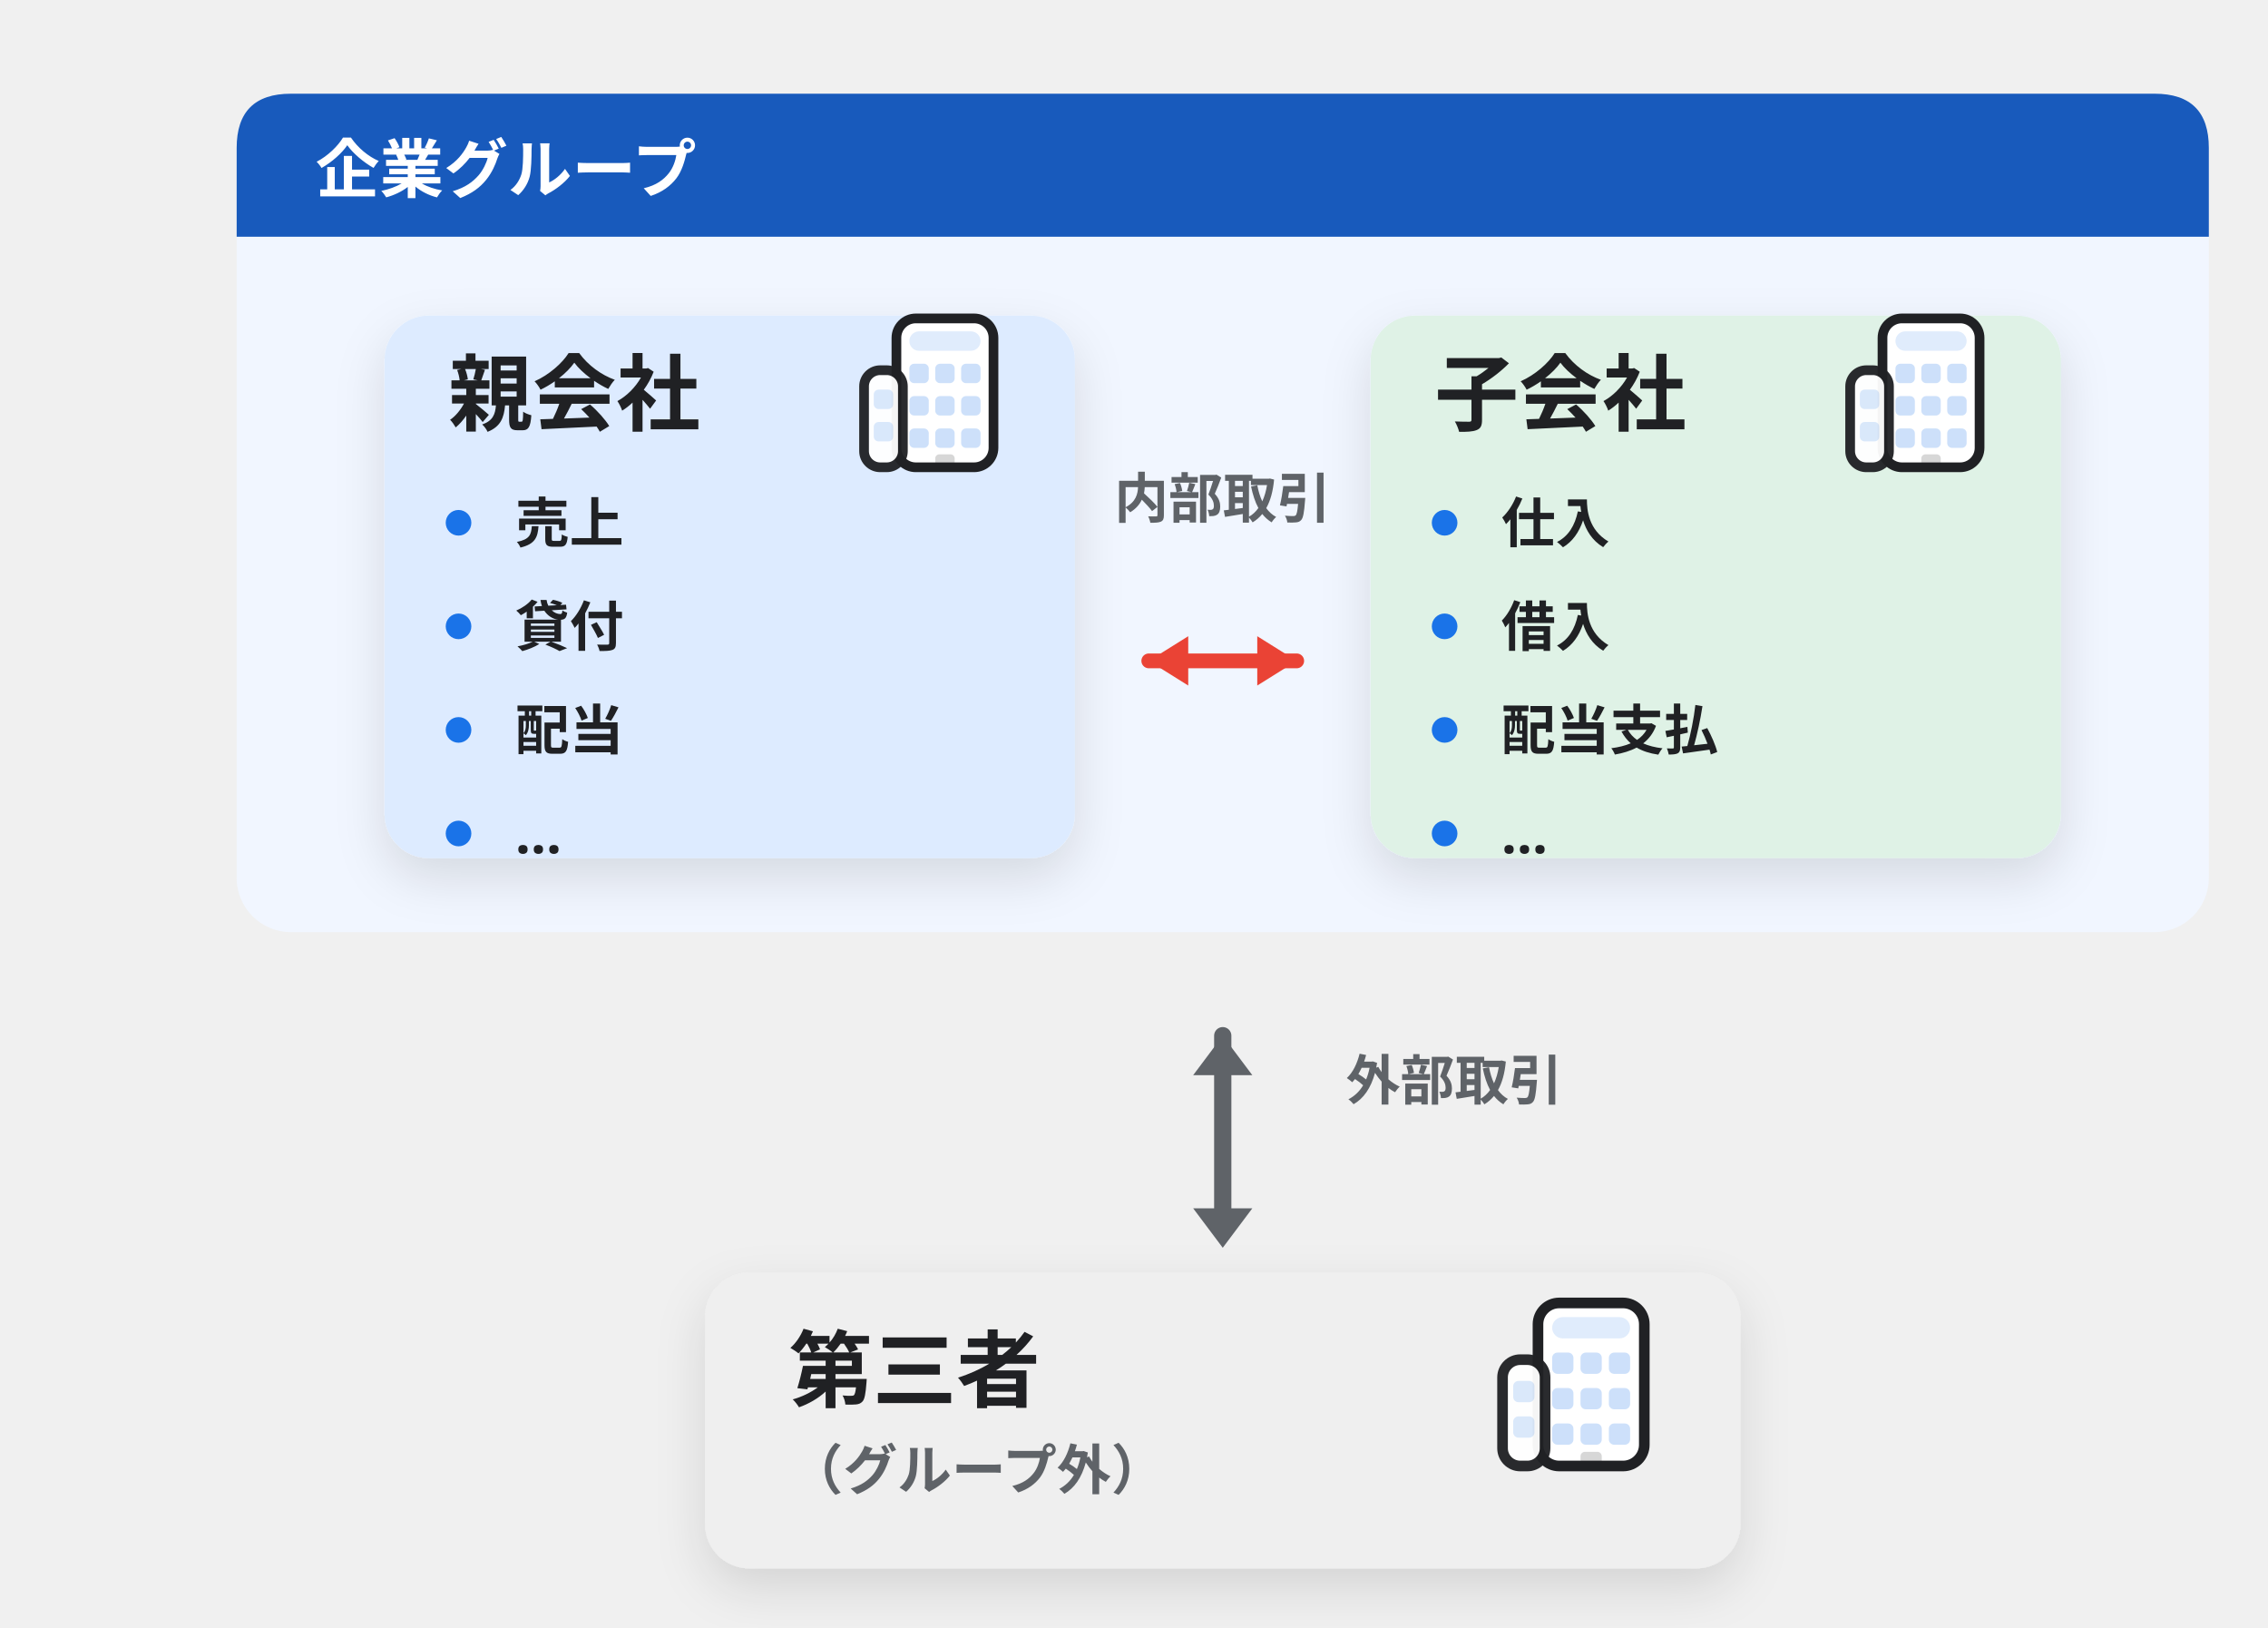
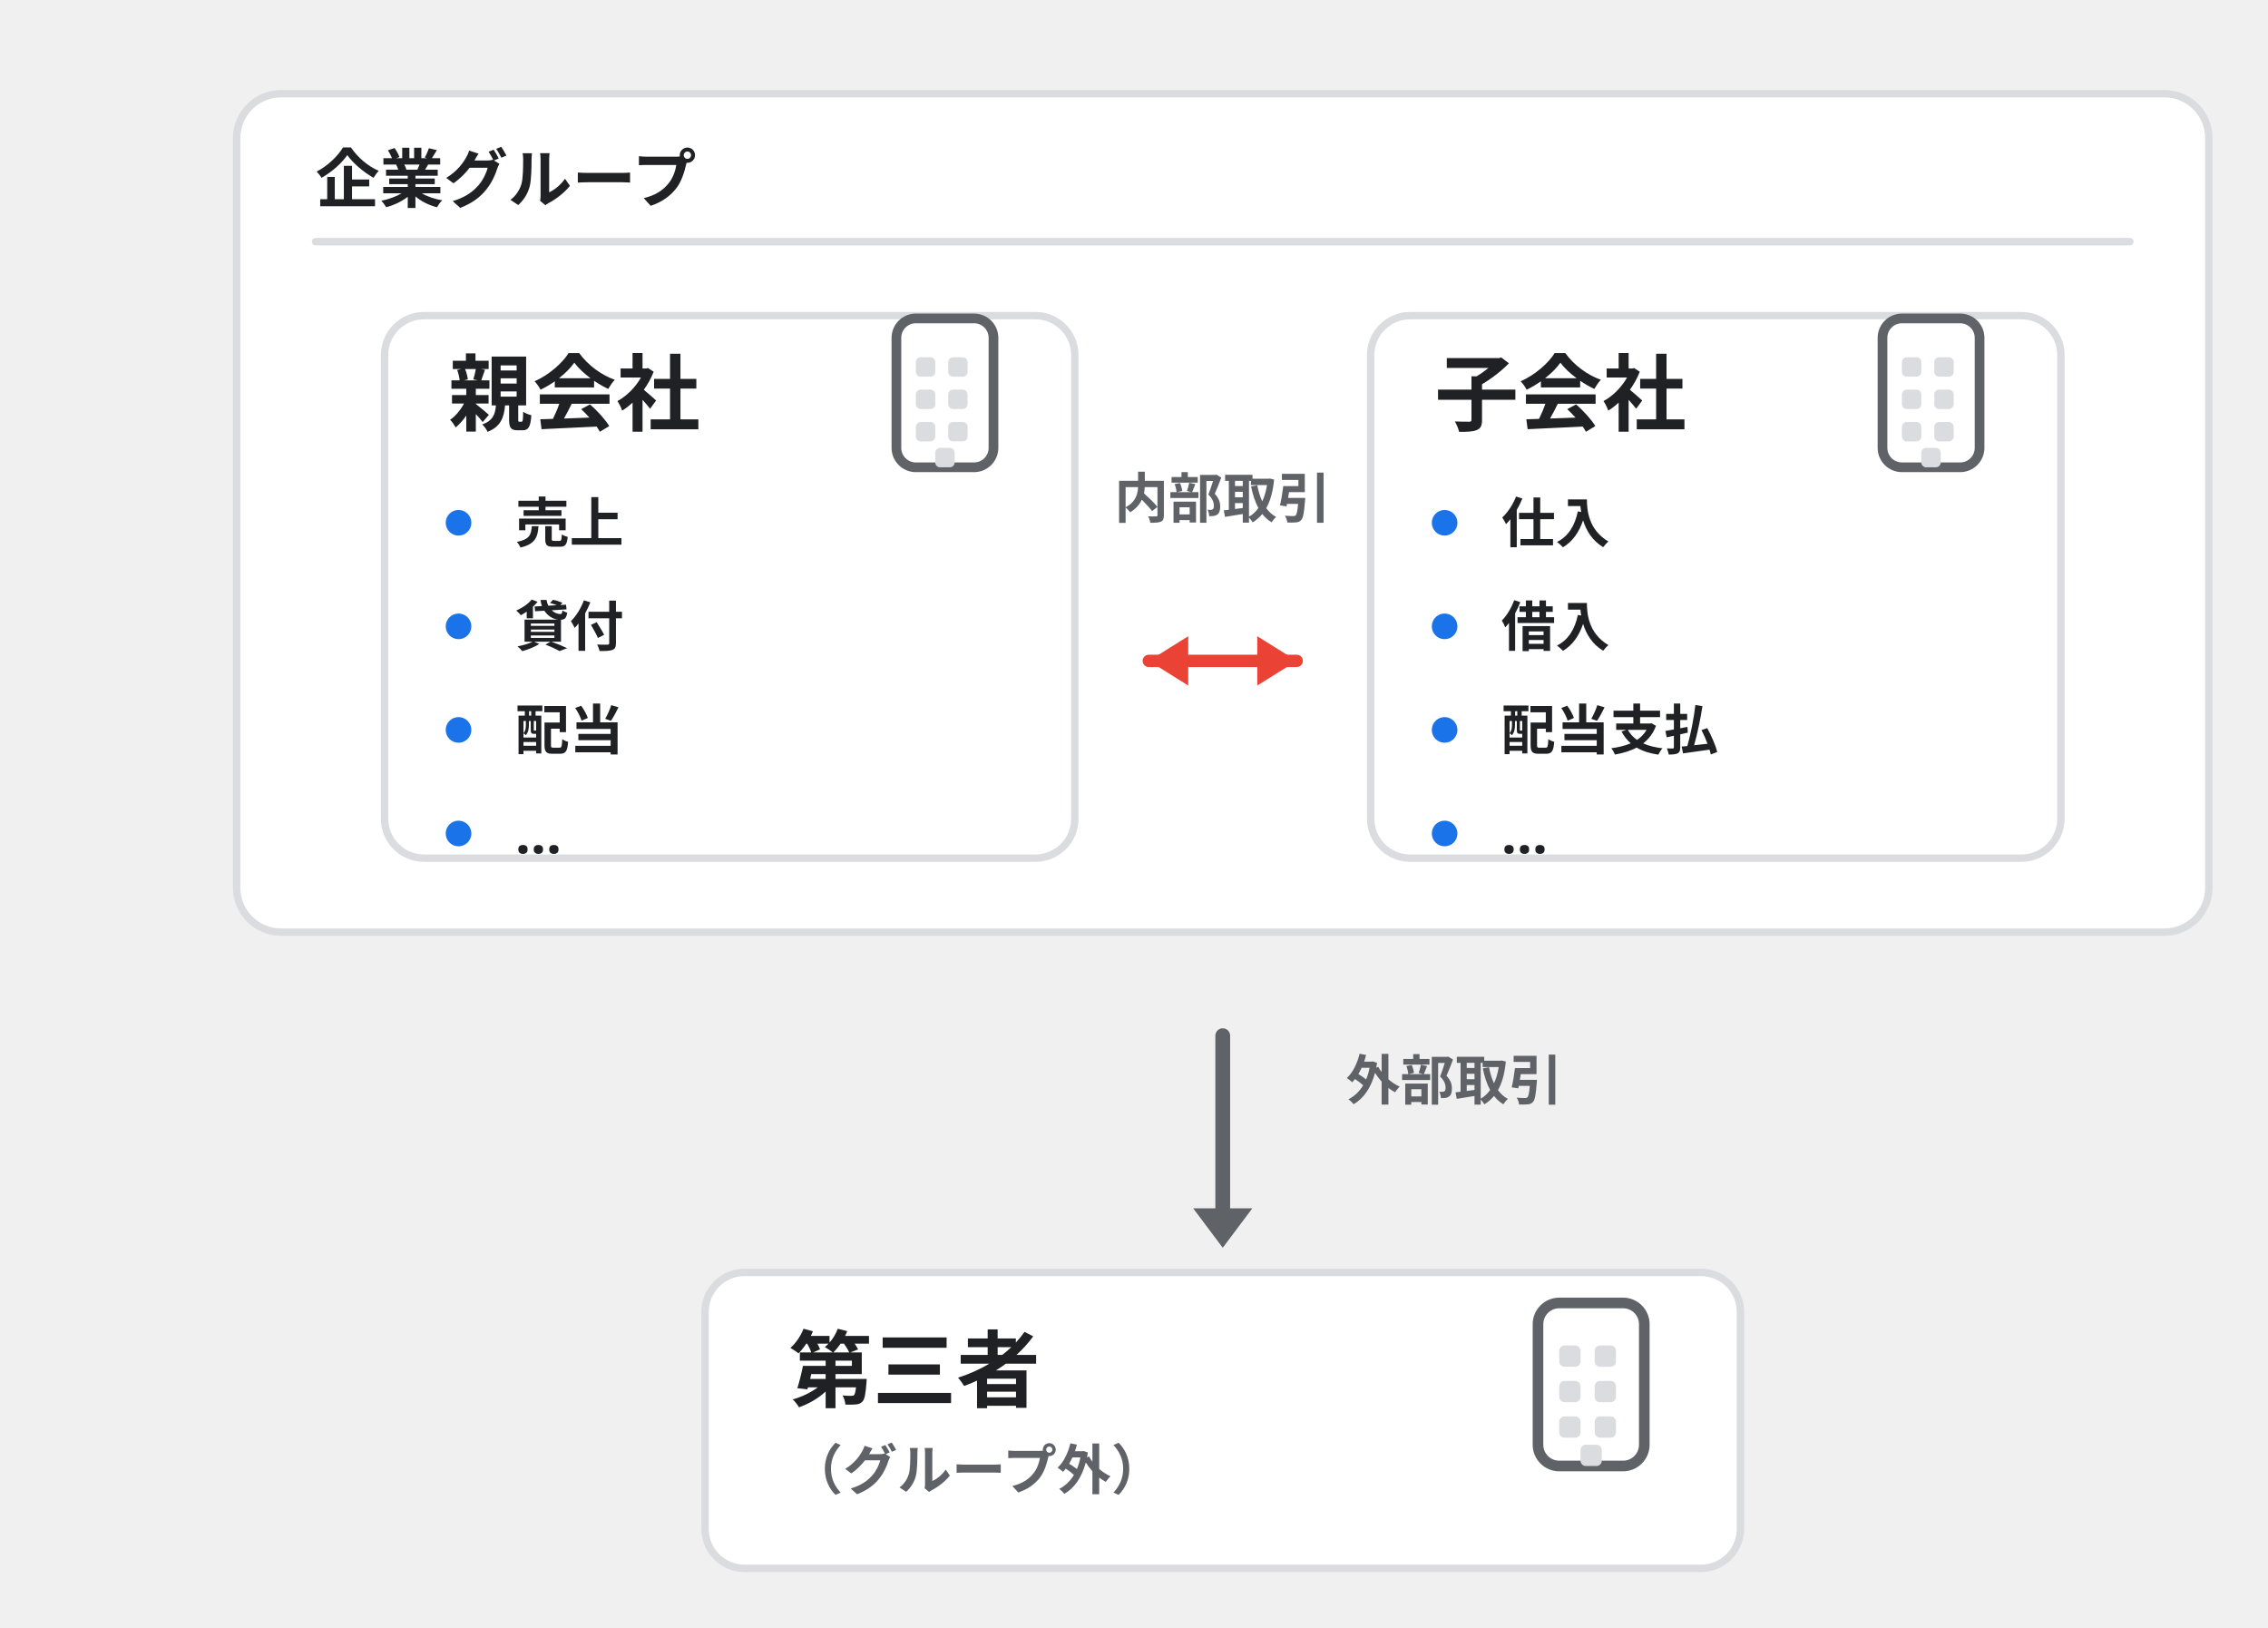
<svg xmlns="http://www.w3.org/2000/svg" width="920" height="660" viewBox="0 0 920 660">
  <defs>
    <style>
      .t { font-family: "Noto Sans JP", "Hiragino Sans", "Yu Gothic", "Meiryo", sans-serif; fill: #202124; }
      .title { font-weight: 900; font-size: 34px; }
      .label { font-weight: 900; font-size: 26px; }
      .small { font-weight: 800; font-size: 22px; fill: #5f6368; }
      .list { font-weight: 700; font-size: 22px; fill: #202124; }
-       .icon-stroke { stroke: #202124; stroke-width: 3; stroke-linecap: round; stroke-linejoin: round; }
+       .icon-stroke { stroke: #5f6368; stroke-width: 3; stroke-linecap: round; stroke-linejoin: round; }
      .fill-white { fill: #ffffff; }
    </style>
-     <filter id="softShadow" x="-20%" y="-20%" width="140%" height="140%">
-       <feDropShadow dx="0" dy="8" stdDeviation="10" flood-color="#202124" flood-opacity="0.12" />
-     </filter>
    <symbol id="icon-building" viewBox="0 0 64 64">
      <rect x="18" y="10" width="30" height="46" rx="6" fill="#ffffff" class="icon-stroke" />
-       <rect x="22" y="14" width="22" height="6" rx="3" fill="#1a73e8" opacity="0.14" />
-       <g fill="#1a73e8" opacity="0.22">
-         <rect x="22" y="24" width="6" height="6" rx="1.5" />
-         <rect x="30" y="24" width="6" height="6" rx="1.5" />
-         <rect x="38" y="24" width="6" height="6" rx="1.5" />
-         <rect x="22" y="34" width="6" height="6" rx="1.5" />
-         <rect x="30" y="34" width="6" height="6" rx="1.5" />
-         <rect x="38" y="34" width="6" height="6" rx="1.5" />
-         <rect x="22" y="44" width="6" height="6" rx="1.5" />
-         <rect x="30" y="44" width="6" height="6" rx="1.5" />
-         <rect x="38" y="44" width="6" height="6" rx="1.5" />
+       <g fill="#DADCE0">
+         <rect x="24" y="22" width="6" height="6" rx="1.5" />
+         <rect x="34" y="22" width="6" height="6" rx="1.5" />
+         <rect x="24" y="32" width="6" height="6" rx="1.5" />
+         <rect x="34" y="32" width="6" height="6" rx="1.5" />
+         <rect x="24" y="42" width="6" height="6" rx="1.5" />
+         <rect x="34" y="42" width="6" height="6" rx="1.5" />
      </g>
-       <rect x="8" y="26" width="12" height="30" rx="5" fill="#ffffff" class="icon-stroke" opacity="0.95" />
-       <g fill="#1a73e8" opacity="0.16">
-         <rect x="11" y="32" width="6" height="6" rx="1.5" />
-         <rect x="11" y="42" width="6" height="6" rx="1.5" />
-       </g>
-       <rect x="30" y="52" width="6" height="4" rx="1.25" fill="#202124" opacity="0.18" />
+       <rect x="30" y="50" width="6" height="6" rx="1.5" fill="#DADCE0" />
    </symbol>
  </defs>
  <g transform="translate(36 0)">
-     <rect x="60" y="38" width="800" height="340" rx="22" fill="#F1F6FF" stroke="none" />
-     <path d="M60 96 L60 60 Q60 38 82 38 L838 38 Q860 38 860 60 L860 96 Z" fill="#185abc" />
-     <text class="t label fill-white" x="92" y="78" text-anchor="start">企業グループ</text>
-     <rect x="120" y="128" width="280" height="220" rx="18" fill="#DDEBFF" stroke="none" filter="url(#softShadow)" />
+     <rect x="60" y="38" width="800" height="340" rx="18" fill="#ffffff" stroke="#DADCE0" stroke-width="3" />
+     <text class="t label" x="92" y="82" text-anchor="start" fill="#1A73E8">企業グループ</text>
+     <line x1="92" y1="98" x2="828" y2="98" stroke="#DADCE0" stroke-width="3" stroke-linecap="round" />
+     <rect x="120" y="128" width="280" height="220" rx="16" fill="#ffffff" stroke="#DADCE0" stroke-width="3" />
    <text class="t title" x="146" y="172">親会社</text>
    <use href="#icon-building" x="304" y="116" width="84" height="84" />
    <circle cx="150" cy="212" r="5.2" fill="#1A73E8" />
    <text class="t list" x="173" y="220">売上</text>
    <circle cx="150" cy="254" r="5.2" fill="#1A73E8" />
    <text class="t list" x="173" y="262">貸付</text>
    <circle cx="150" cy="296" r="5.2" fill="#1A73E8" />
    <text class="t list" x="173" y="304">配当</text>
    <circle cx="150" cy="338" r="5.2" fill="#1A73E8" />
    <text class="t list" x="173" y="346">…</text>
-     <rect x="520" y="128" width="280" height="220" rx="18" fill="#DFF2E6" stroke="none" filter="url(#softShadow)" />
+     <rect x="520" y="128" width="280" height="220" rx="16" fill="#ffffff" stroke="#DADCE0" stroke-width="3" />
    <text class="t title" x="546" y="172">子会社</text>
    <use href="#icon-building" x="704" y="116" width="84" height="84" />
    <circle cx="550" cy="212" r="5.2" fill="#1A73E8" />
    <text class="t list" x="573" y="220">仕入</text>
    <circle cx="550" cy="254" r="5.2" fill="#1A73E8" />
    <text class="t list" x="573" y="262">借入</text>
    <circle cx="550" cy="296" r="5.2" fill="#1A73E8" />
    <text class="t list" x="573" y="304">配当支払</text>
    <circle cx="550" cy="338" r="5.2" fill="#1A73E8" />
    <text class="t list" x="573" y="346">…</text>
    <text class="t small" x="460" y="210" text-anchor="middle" fill="#EA4335">内部取引</text>
-     <line x1="430" y1="268" x2="490" y2="268" stroke="#EA4335" stroke-width="6" stroke-linecap="round" />
+     <line x1="430" y1="268" x2="490" y2="268" stroke="#EA4335" stroke-width="5" stroke-linecap="round" />
    <polygon points="430,268 446,258 446,278" fill="#EA4335" />
    <polygon points="490,268 474,258 474,278" fill="#EA4335" />
    <text class="t small" x="510" y="446" text-anchor="start">外部取引</text>
-     <line x1="460" y1="420" x2="460" y2="494" stroke="#5F6368" stroke-width="7" stroke-linecap="round" />
-     <polygon points="460,420 448,436 472,436" fill="#5F6368" />
+     <line x1="460" y1="420" x2="460" y2="494" stroke="#5F6368" stroke-width="6" stroke-linecap="round" />
    <polygon points="460,506 448,490 472,490" fill="#5F6368" />
-     <rect x="250" y="516" width="420" height="120" rx="18" fill="#EFEFEF" stroke="none" filter="url(#softShadow)" />
+     <rect x="250" y="516" width="420" height="120" rx="16" fill="#ffffff" stroke="#DADCE0" stroke-width="3" />
    <text class="t title" x="284" y="568">第三者</text>
    <text class="t small" x="284" y="604">（グループ外）</text>
    <use href="#icon-building" x="562" y="514" width="92" height="92" />
  </g>
</svg>
